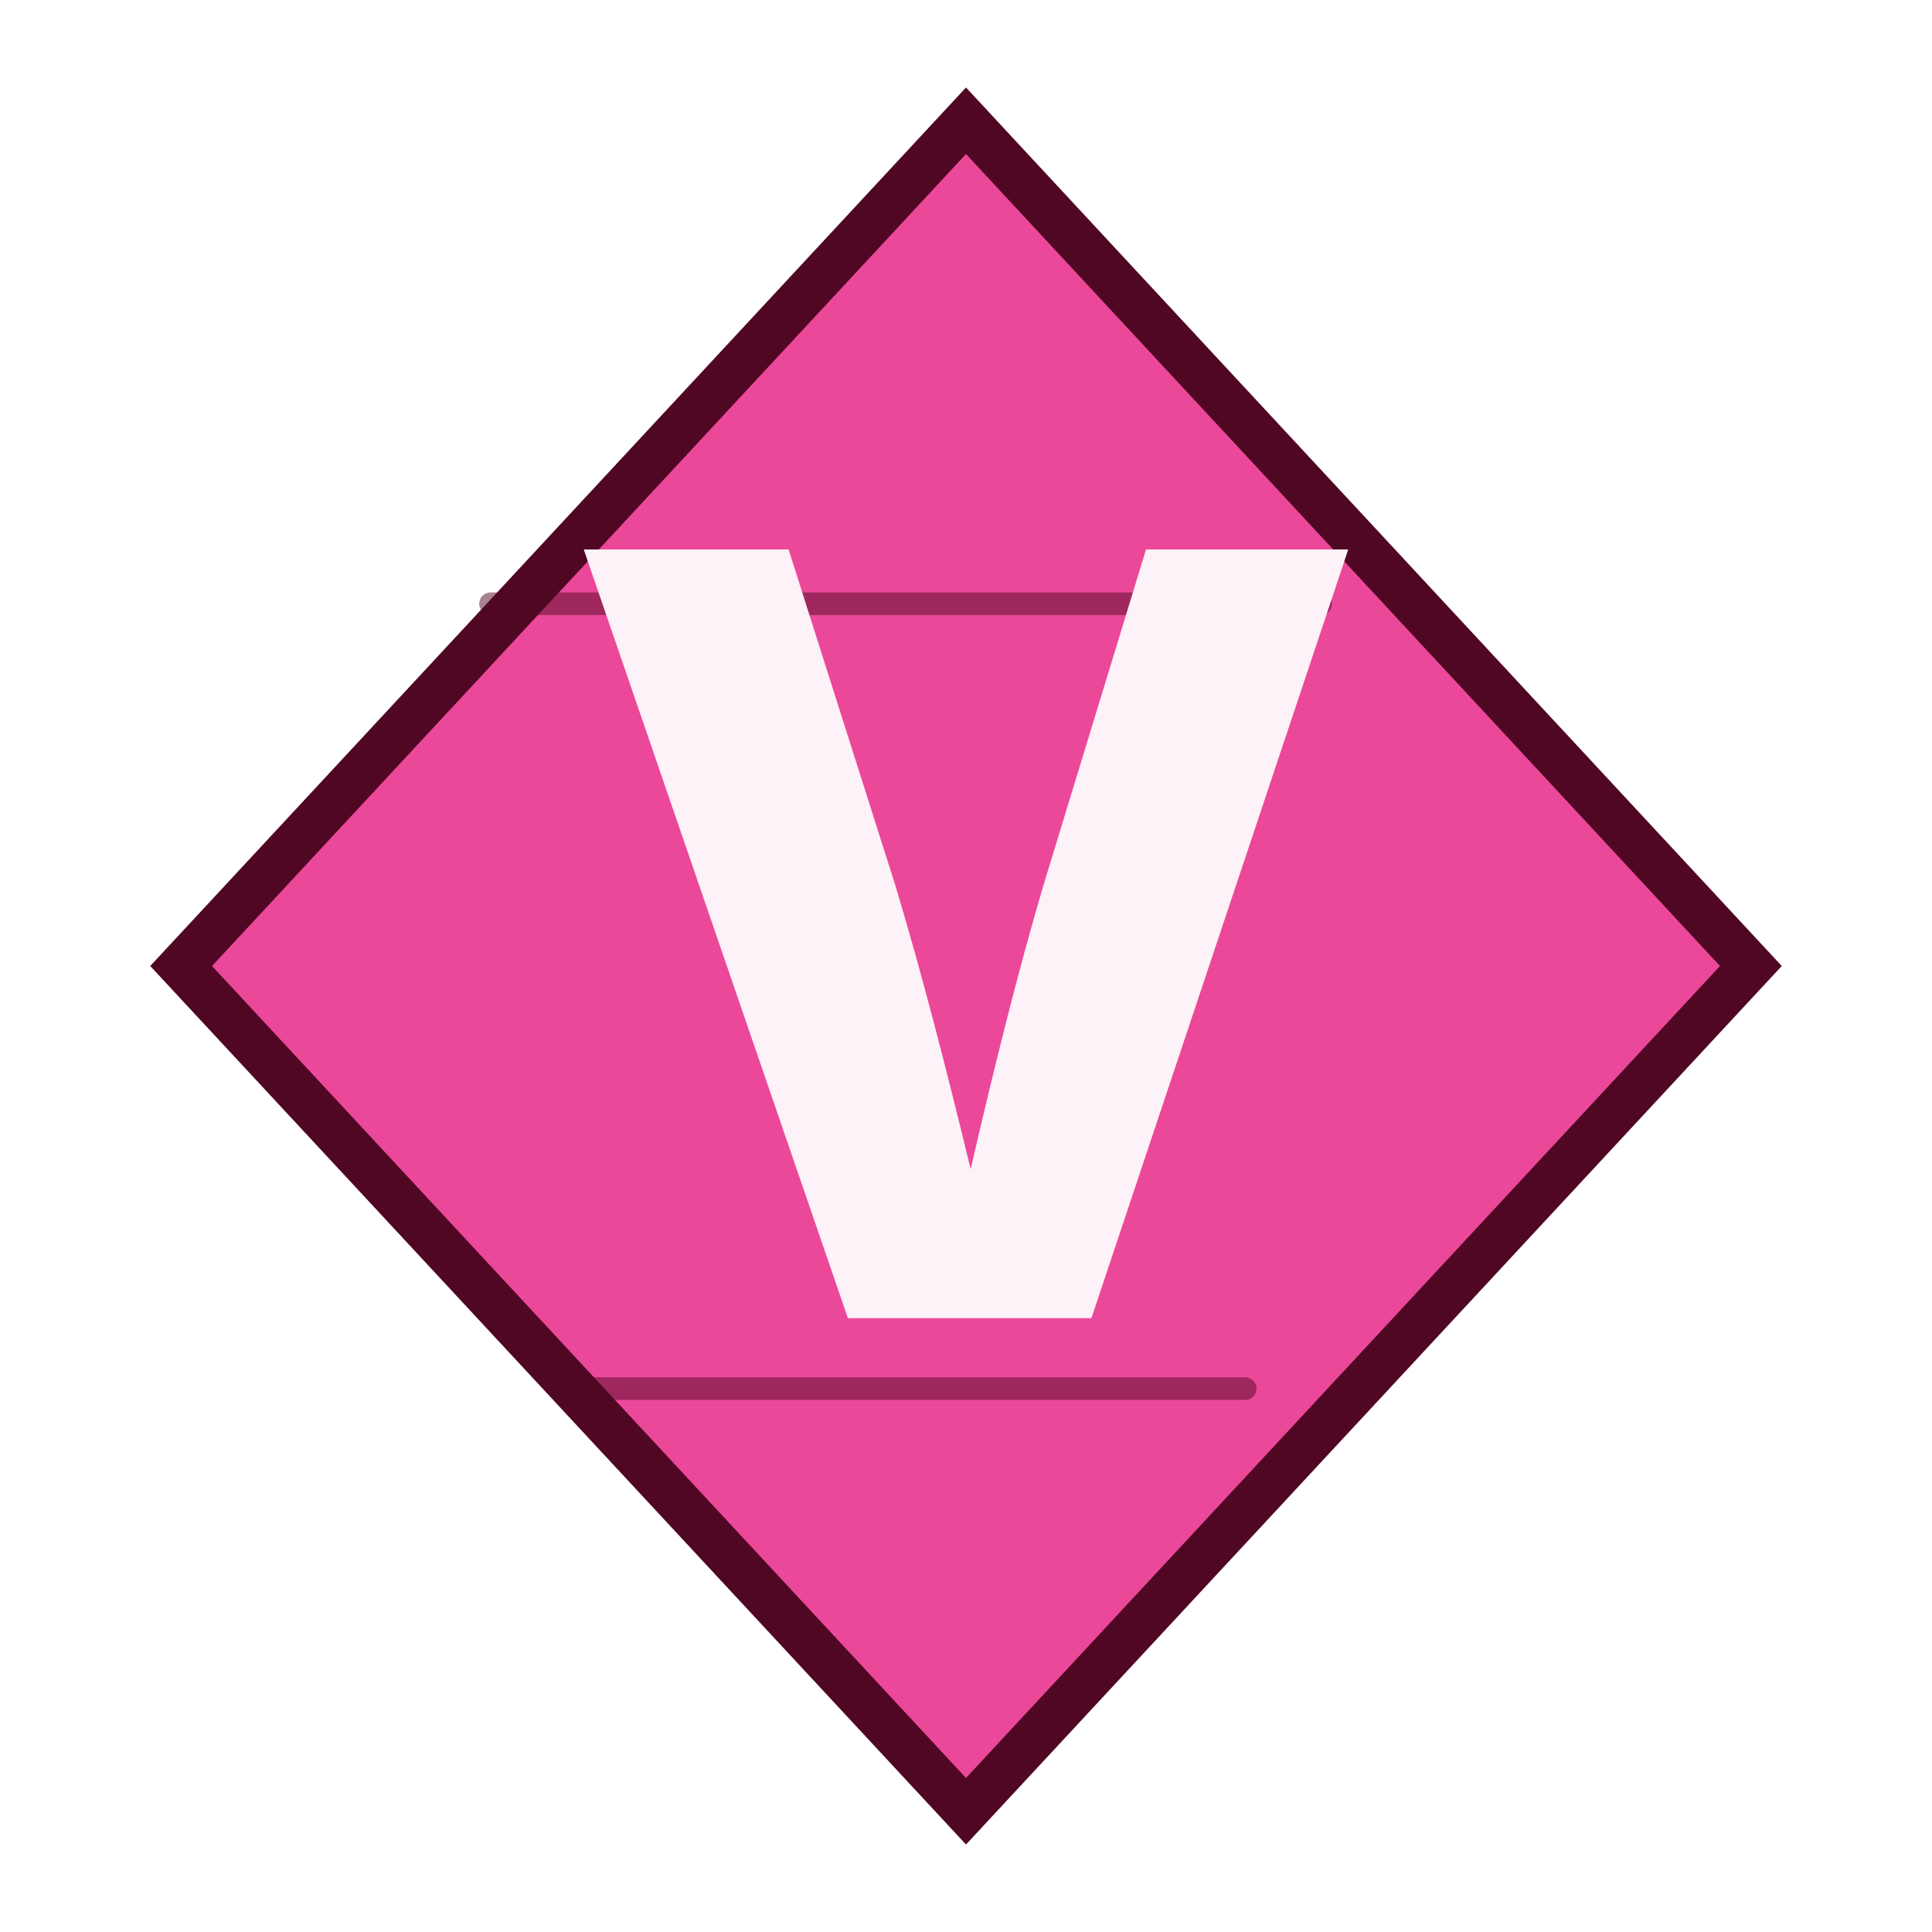
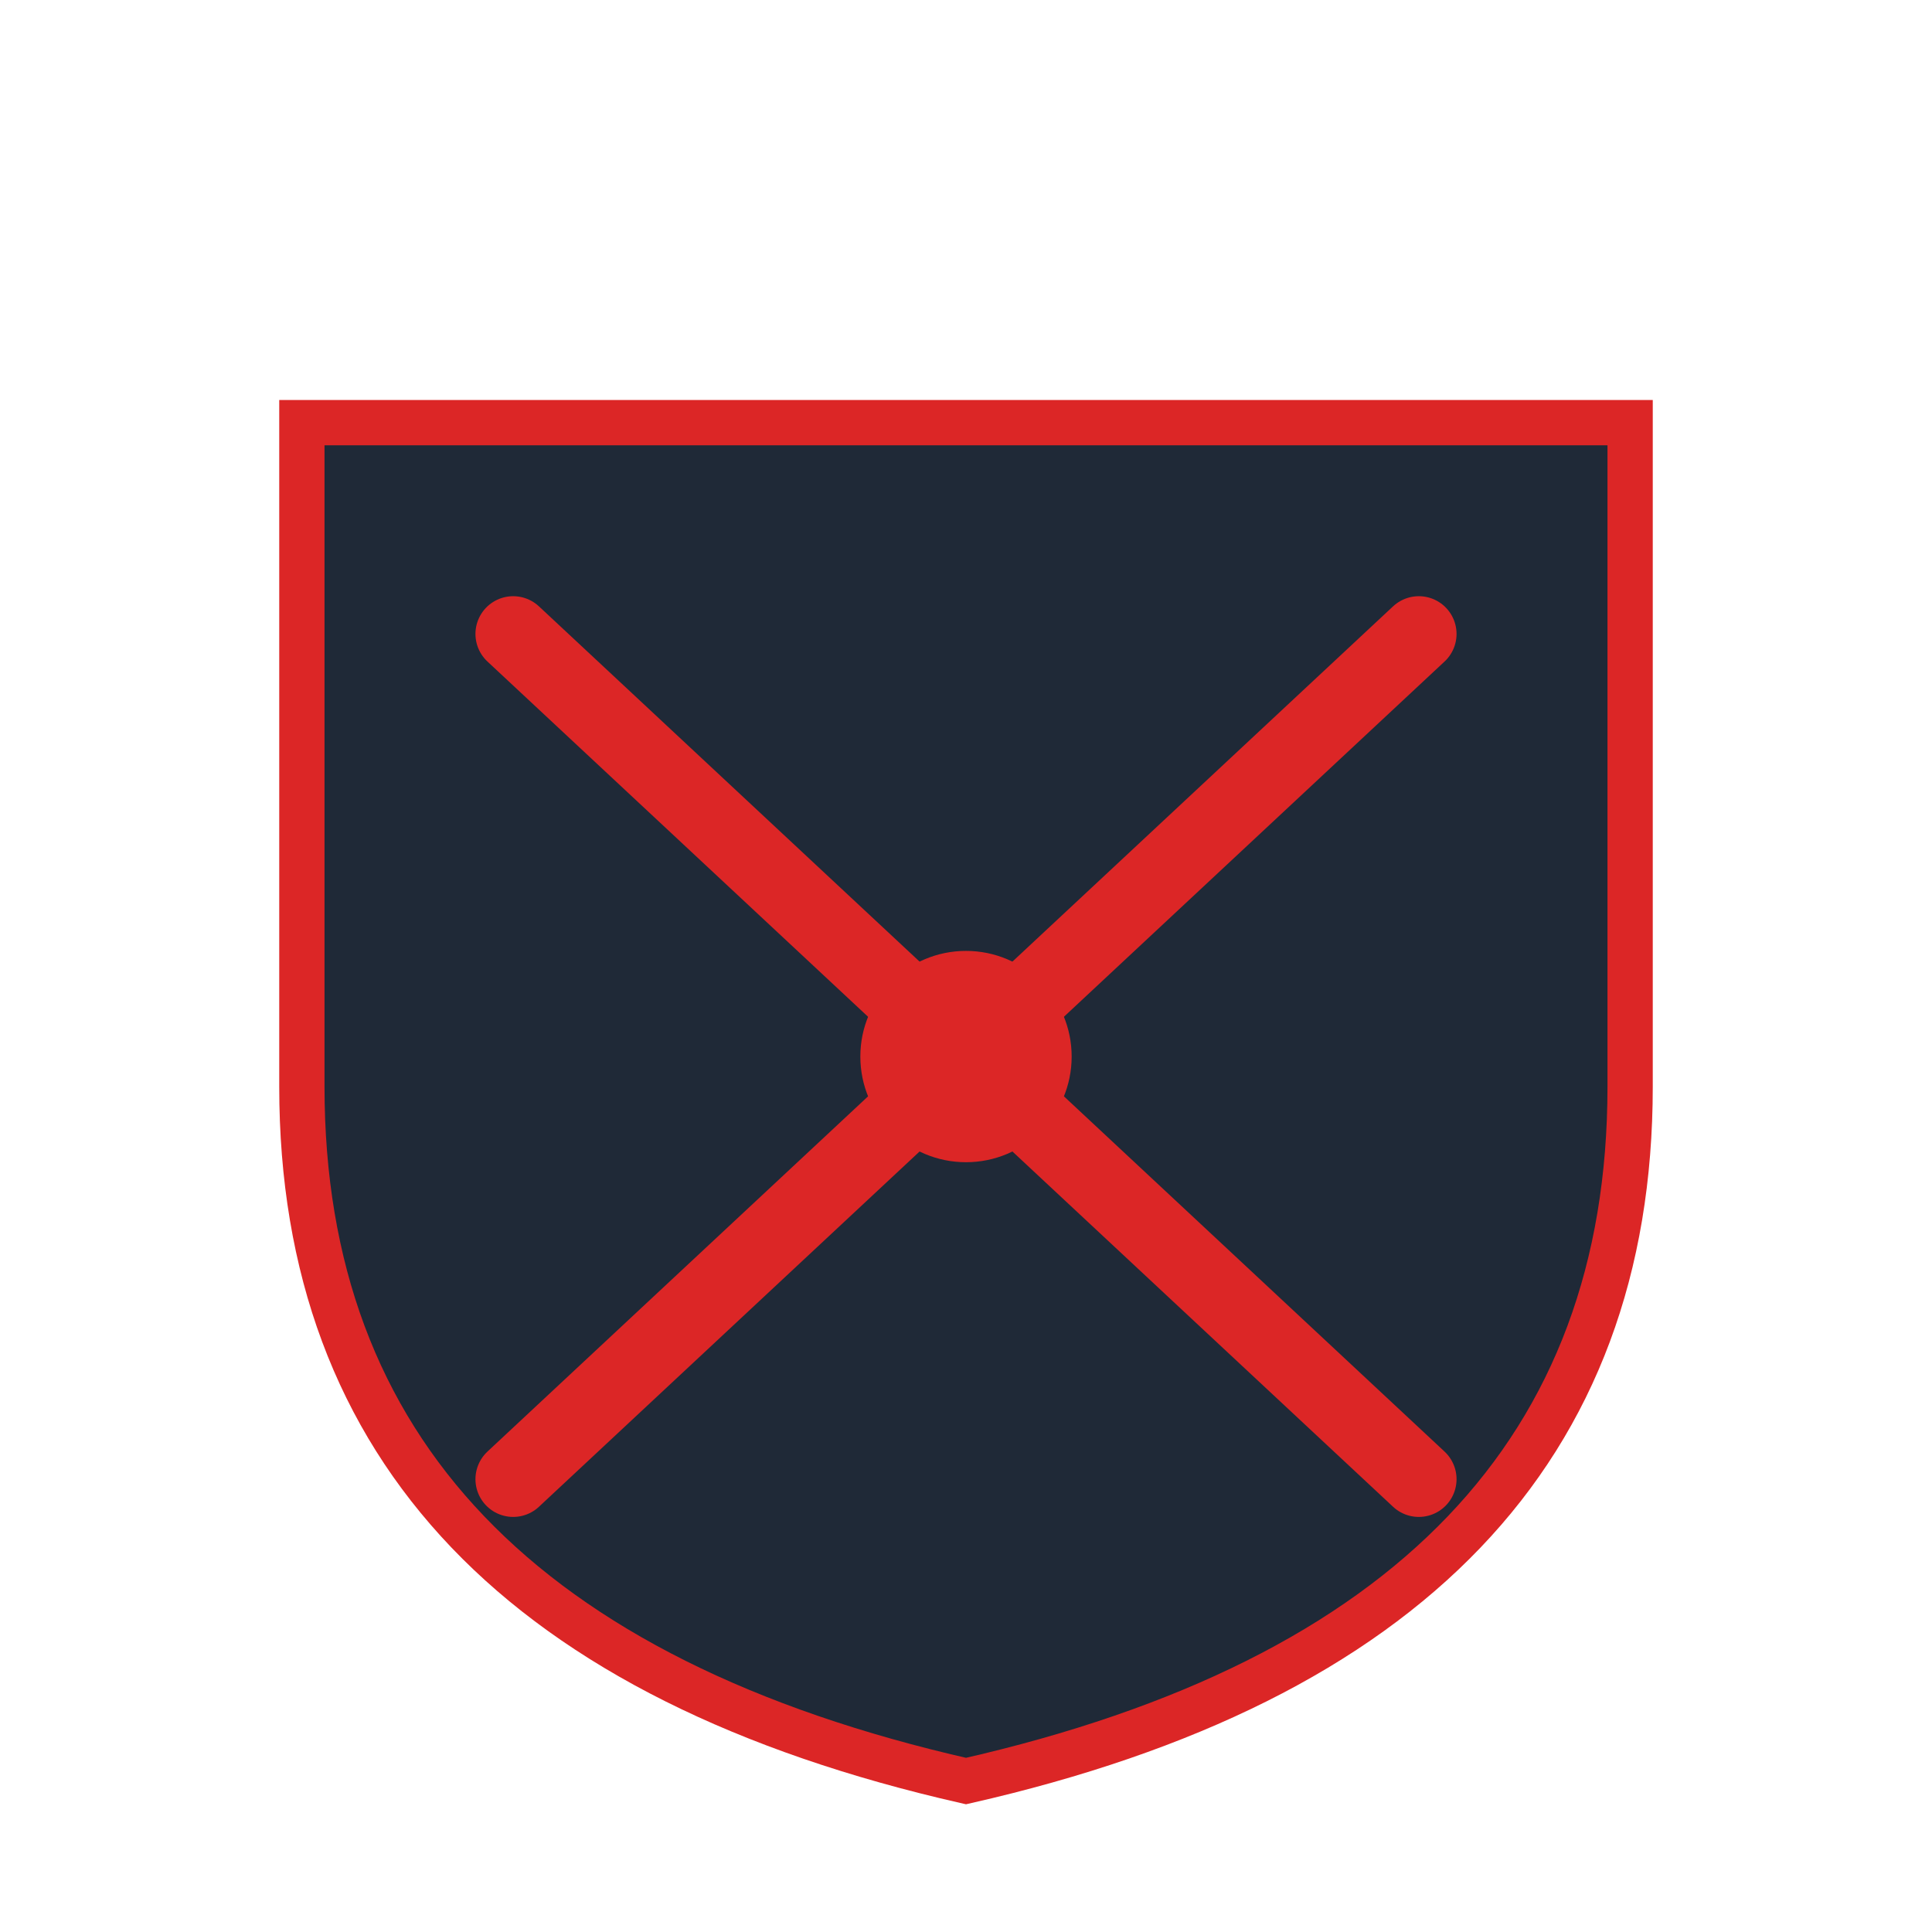
<svg xmlns="http://www.w3.org/2000/svg" viewBox="0 0 256 256" width="256" height="256" role="img" aria-label="Valiant logo">
-   <polygon points="128,16 232,128 128,240 24,128" fill="#EC4899" stroke="#500724" stroke-width="6" />
-   <line x1="65" y1="80" x2="175" y2="80" stroke="#500724" stroke-width="3" stroke-linecap="round" opacity="0.5" />
-   <line x1="75" y1="184" x2="165" y2="184" stroke="#500724" stroke-width="3" stroke-linecap="round" opacity="0.5" />
-   <text x="128" y="174.667" text-anchor="middle" font-family="Inter, Arial, sans-serif" font-weight="800" font-size="140" fill="#FDF2F8" letter-spacing="-2">V</text>
+   <path d="M40 56 L40 144 Q40 216 128 236 Q216 216 216 144 L216 56 Z" fill="#1F2937" stroke="#DC2626" stroke-width="6" />
+   <line x1="68" y1="84" x2="188" y2="196" stroke="#DC2626" stroke-width="10" stroke-linecap="round" />
+   <line x1="188" y1="84" x2="68" y2="196" stroke="#DC2626" stroke-width="10" stroke-linecap="round" />
+   <circle cx="128" cy="140" r="14" fill="#DC2626" />
</svg>
